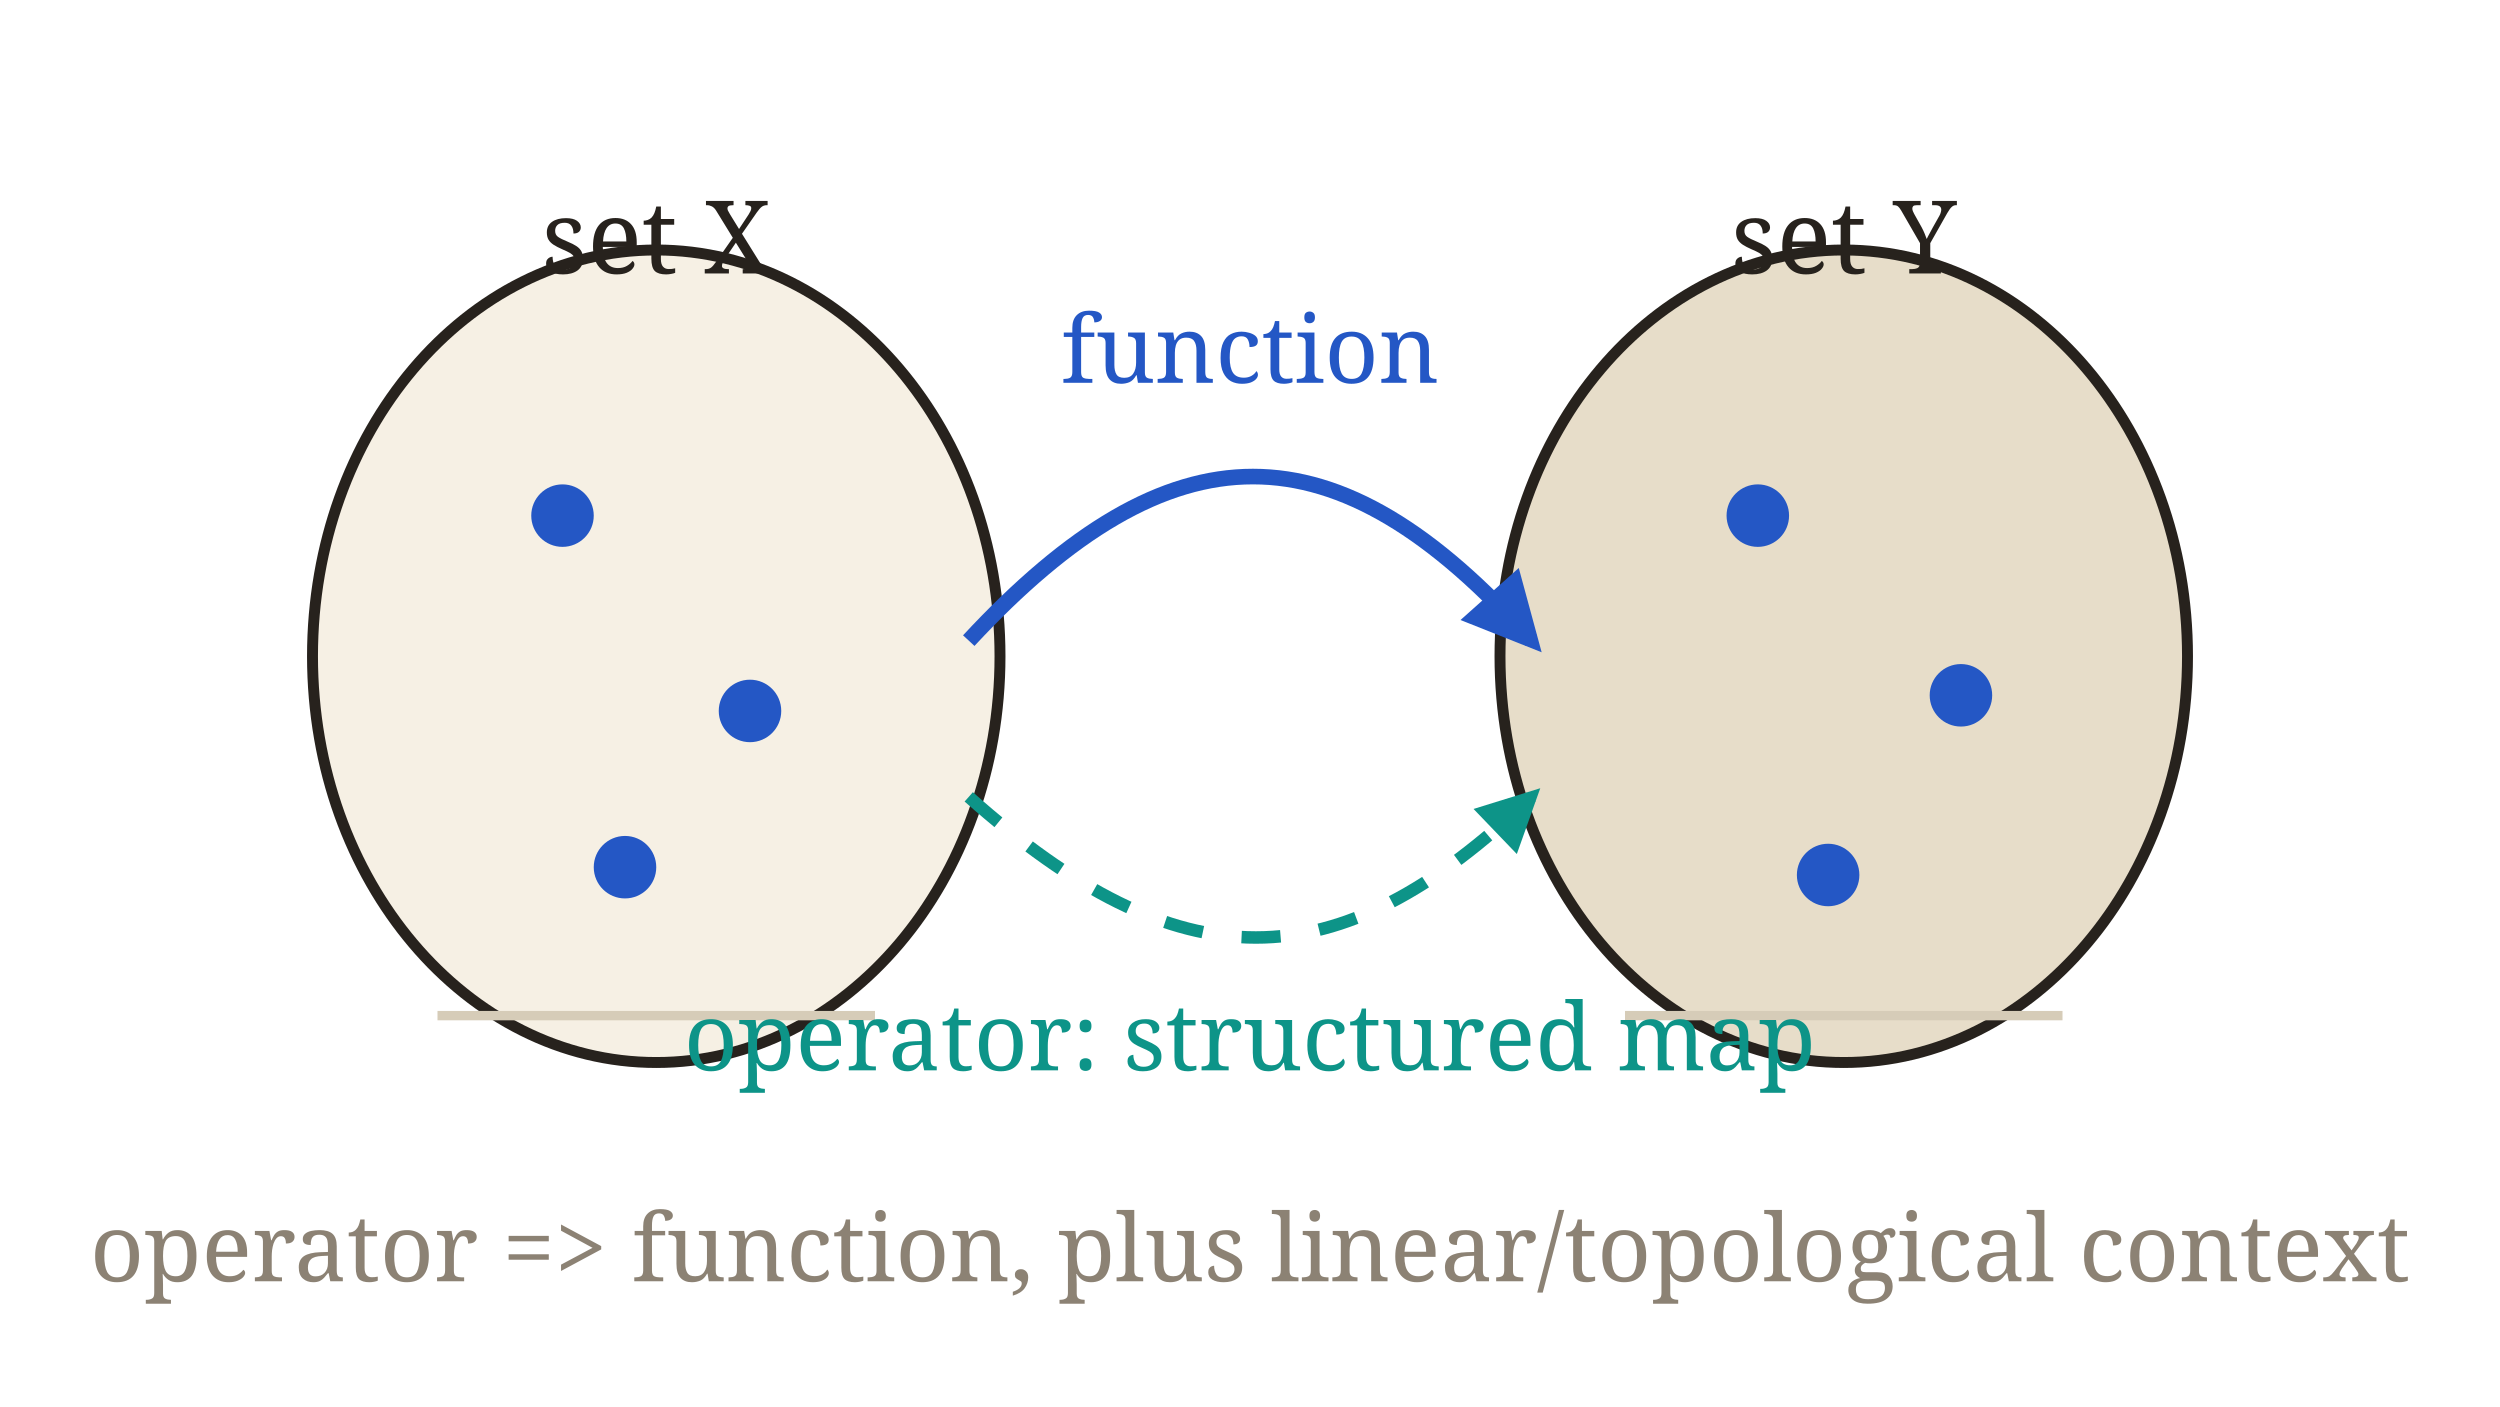
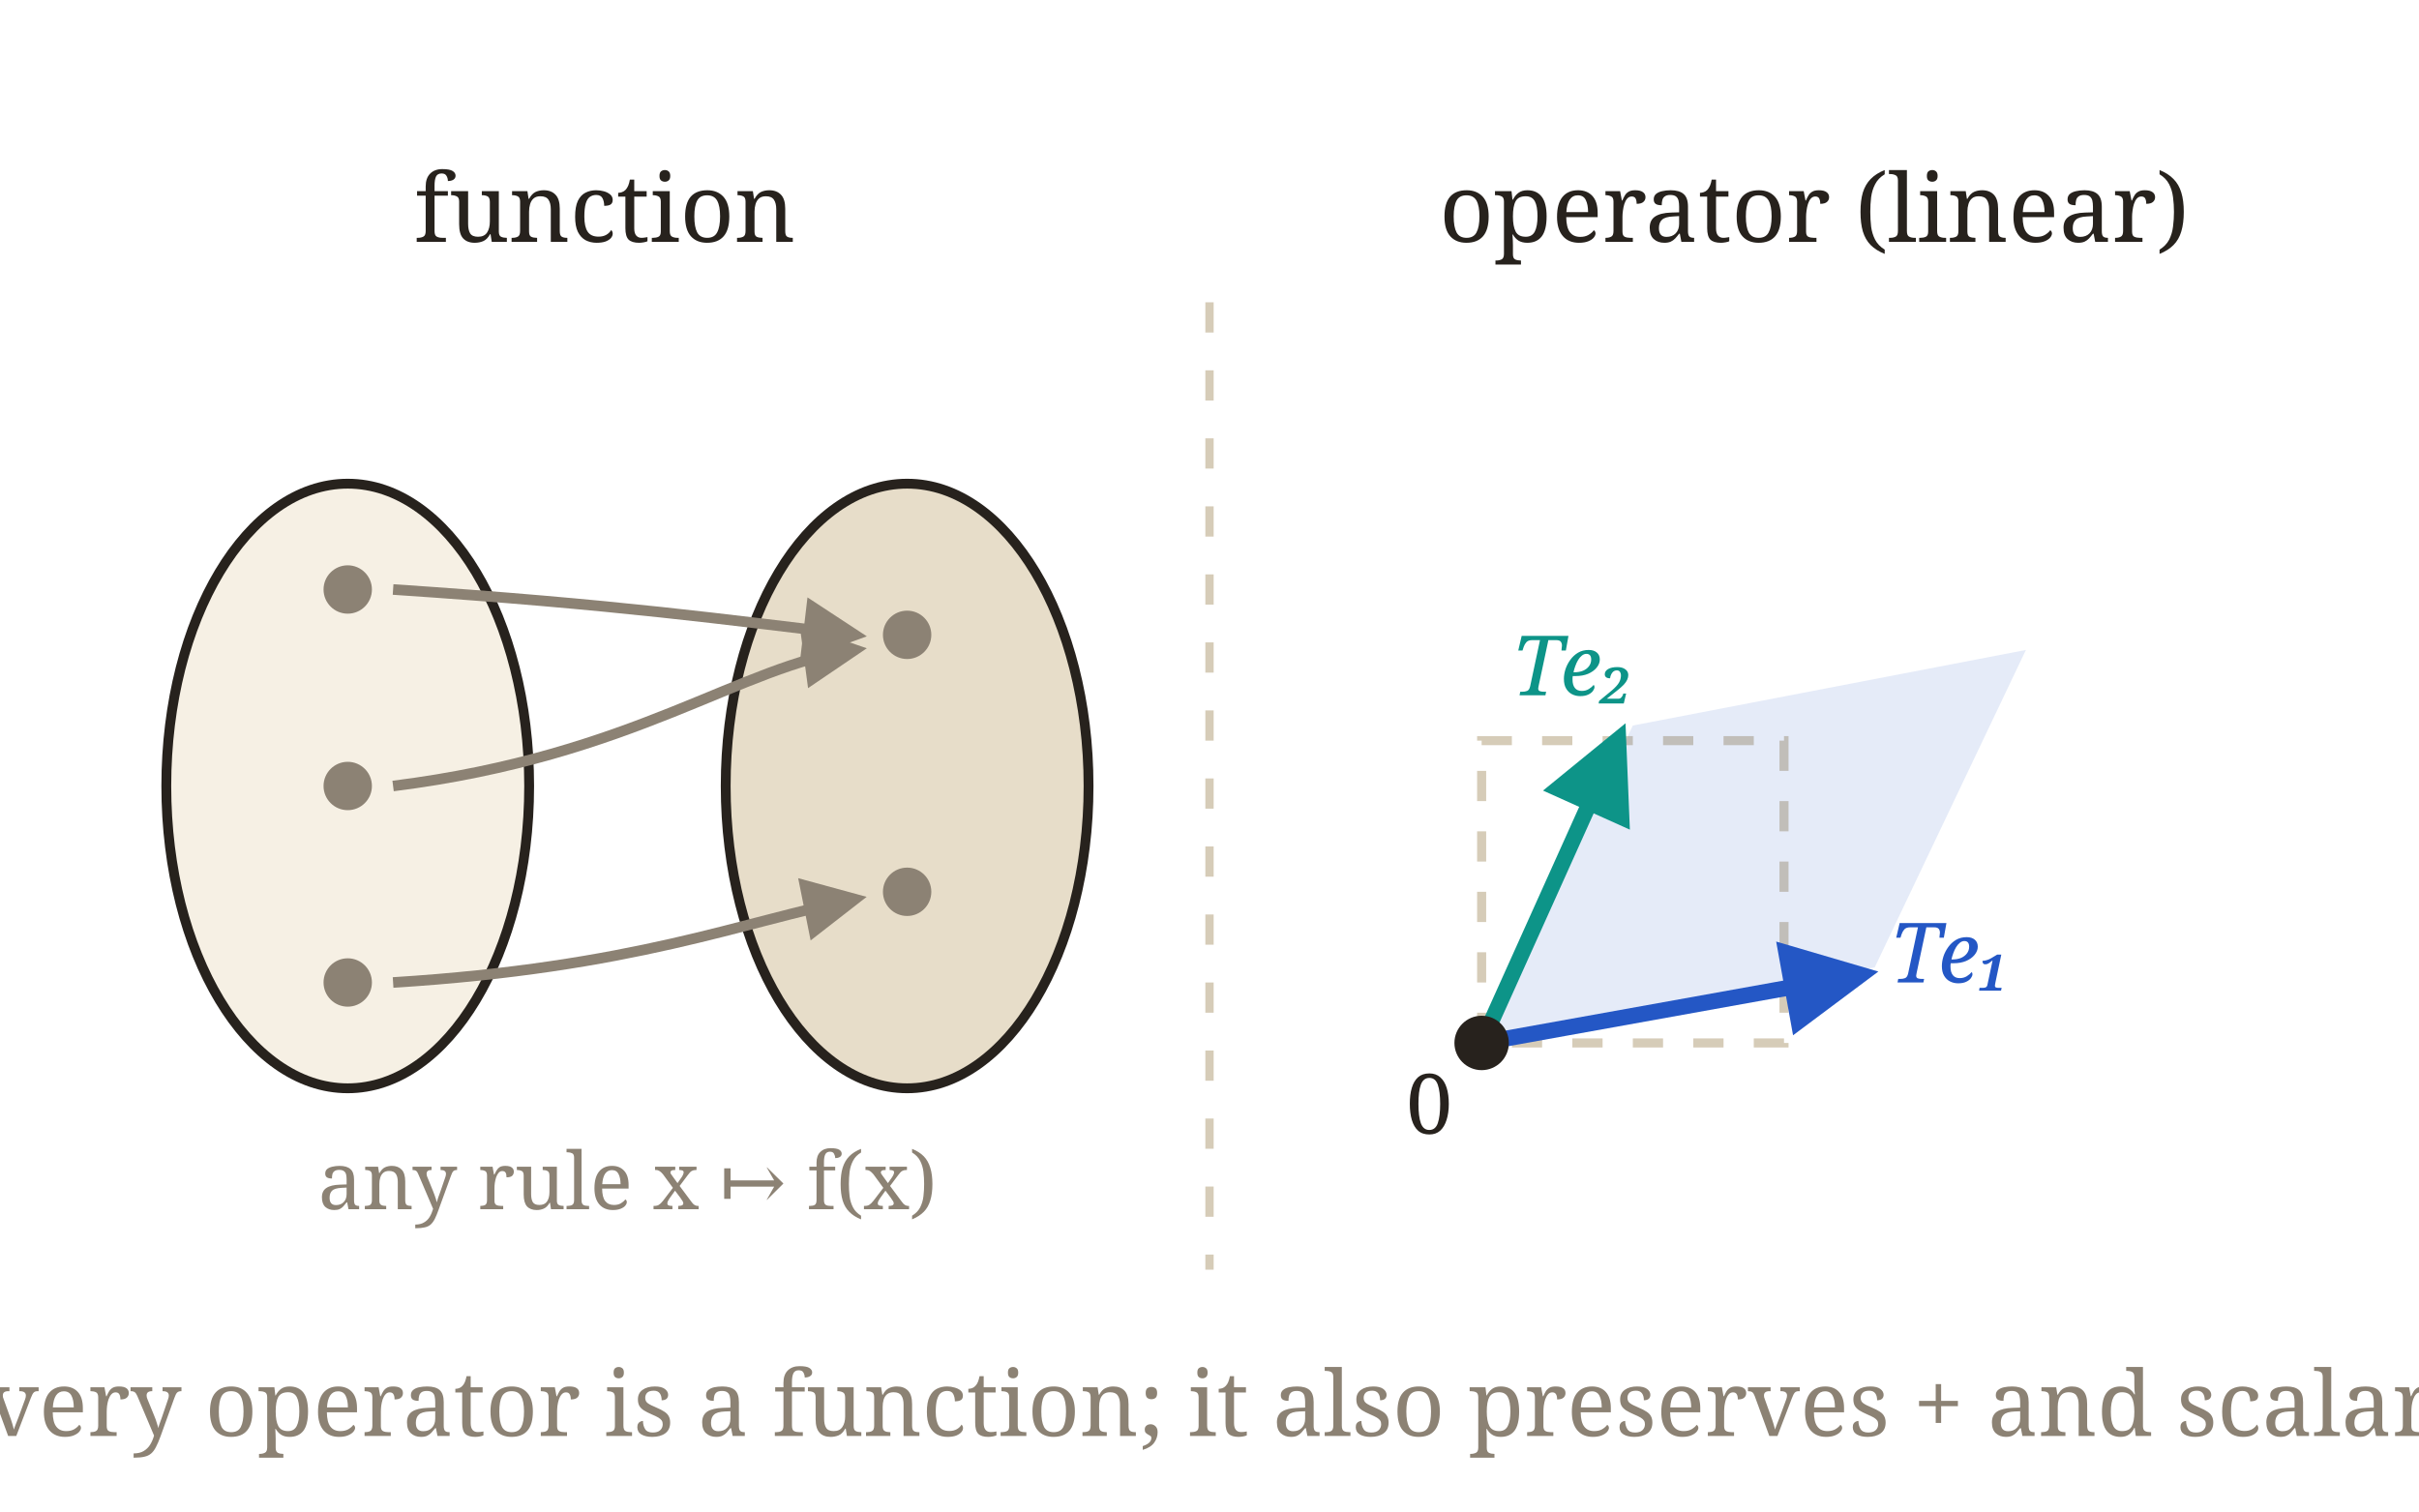
- <svg xmlns="http://www.w3.org/2000/svg" viewBox="0 0 320 180" font-family="'Newsreader',Georgia,serif" role="img" aria-label="Functions are raw arrows while operators preserve structure">
-   <rect x="0" y="0" width="320" height="180" fill="none" />
-   <ellipse cx="84" cy="84" rx="44" ry="52" fill="var(--dia-space,#f6f0e4)" stroke="var(--dia-ink,#27221d)" stroke-width="1.4" />
-   <ellipse cx="236" cy="84" rx="44" ry="52" fill="var(--dia-fill,#e7ddc9)" stroke="var(--dia-ink,#27221d)" stroke-width="1.4" />
-   <path d="M124 82 C150 54 171 54 196 82" fill="none" stroke="var(--dia-acc,#2457c5)" stroke-width="2" marker-end="url(#fa-arrow)" />
-   <path d="M124 102 C151 126 171 126 196 102" fill="none" stroke="var(--dia-acc2,#0d9488)" stroke-width="1.6" stroke-dasharray="5 5" marker-end="url(#fa-arrow2)" />
-   <circle cx="72" cy="66" r="4" fill="var(--dia-acc,#2457c5)" />
-   <circle cx="96" cy="91" r="4" fill="var(--dia-acc,#2457c5)" />
-   <circle cx="80" cy="111" r="4" fill="var(--dia-acc,#2457c5)" />
-   <circle cx="225" cy="66" r="4" fill="var(--dia-acc,#2457c5)" />
-   <circle cx="251" cy="89" r="4" fill="var(--dia-acc,#2457c5)" />
-   <circle cx="234" cy="112" r="4" fill="var(--dia-acc,#2457c5)" />
-   <line x1="56" y1="130" x2="112" y2="130" stroke="var(--dia-line,#d6ccb8)" stroke-width="1.2" />
-   <line x1="208" y1="130" x2="264" y2="130" stroke="var(--dia-line,#d6ccb8)" stroke-width="1.2" />
-   <text x="84" y="35" font-size="13" text-anchor="middle" fill="var(--dia-ink,#27221d)">set X</text>
-   <text x="236" y="35" font-size="13" text-anchor="middle" fill="var(--dia-ink,#27221d)">set Y</text>
-   <text x="160" y="49" font-size="12" text-anchor="middle" fill="var(--dia-acc,#2457c5)">function</text>
-   <text x="160" y="137" font-size="12" text-anchor="middle" fill="var(--dia-acc2,#0d9488)">operator: structured map</text>
-   <text x="160" y="164" font-size="12" text-anchor="middle" fill="var(--dia-mut,#8c8274)">operator =&gt; function, plus linear/topological context</text>
+ <svg xmlns="http://www.w3.org/2000/svg" viewBox="0 0 320 200" font-family="'Newsreader',Georgia,serif" role="img" aria-label="A function is any rule between sets; an operator is a function that also preserves linear structure, sending the origin to the origin and the unit square to a parallelogram">
  <defs>
-     <marker id="fa-arrow" viewBox="0 0 10 10" refX="8" refY="5" markerWidth="5" markerHeight="5" orient="auto-start-reverse">
+     <marker id="fo-a" viewBox="0 0 10 10" refX="8" refY="5" markerWidth="6" markerHeight="6" orient="auto">
+       <path d="M0 0 L10 5 L0 10 Z" fill="var(--dia-mut,#8c8274)" />
+     </marker>
+     <marker id="fo-u" viewBox="0 0 10 10" refX="8" refY="5" markerWidth="6" markerHeight="6" orient="auto">
      <path d="M0 0 L10 5 L0 10 Z" fill="var(--dia-acc,#2457c5)" />
    </marker>
-     <marker id="fa-arrow2" viewBox="0 0 10 10" refX="8" refY="5" markerWidth="5" markerHeight="5" orient="auto-start-reverse">
+     <marker id="fo-v" viewBox="0 0 10 10" refX="8" refY="5" markerWidth="6" markerHeight="6" orient="auto">
      <path d="M0 0 L10 5 L0 10 Z" fill="var(--dia-acc2,#0d9488)" />
    </marker>
  </defs>
+   <rect x="0" y="0" width="320" height="200" fill="none" />
+   <line x1="160" y1="40" x2="160" y2="168" stroke="var(--dia-line,#d6ccb8)" stroke-width="1.1" stroke-dasharray="4 5" />
+   <text x="80" y="32" font-size="12.5" text-anchor="middle" fill="var(--dia-ink,#27221d)">function</text>
+   <text x="240" y="32" font-size="12.5" text-anchor="middle" fill="var(--dia-ink,#27221d)">operator (linear)</text>
+   <ellipse cx="46" cy="104" rx="24" ry="40" fill="var(--dia-space,#f6f0e4)" stroke="var(--dia-ink,#27221d)" stroke-width="1.3" />
+   <ellipse cx="120" cy="104" rx="24" ry="40" fill="var(--dia-fill,#e7ddc9)" stroke="var(--dia-ink,#27221d)" stroke-width="1.3" />
+   <g fill="var(--dia-mut,#8c8274)">
+     <circle cx="46" cy="78" r="3.2" />
+     <circle cx="46" cy="104" r="3.2" />
+     <circle cx="46" cy="130" r="3.2" />
+     <circle cx="120" cy="84" r="3.2" />
+     <circle cx="120" cy="118" r="3.2" />
+   </g>
+   <path d="M52 78 C82 80 96 82 113 84" fill="none" stroke="var(--dia-mut,#8c8274)" stroke-width="1.4" marker-end="url(#fo-a)" />
+   <path d="M52 104 C84 100 98 88 113 86" fill="none" stroke="var(--dia-mut,#8c8274)" stroke-width="1.4" marker-end="url(#fo-a)" />
+   <path d="M52 130 C84 128 98 122 113 119" fill="none" stroke="var(--dia-mut,#8c8274)" stroke-width="1.4" marker-end="url(#fo-a)" />
+   <text x="83" y="160" font-size="10.5" text-anchor="middle" fill="var(--dia-mut,#8c8274)">any rule x ↦ f(x)</text>
+   <rect x="196" y="98" width="40" height="40" fill="none" stroke="var(--dia-line,#d6ccb8)" stroke-width="1.2" stroke-dasharray="4 4" />
+   <polygon points="196,138 248,128 268,86 216,96" fill="var(--dia-acc,#2457c5)" fill-opacity="0.12" stroke="none" />
+   <line x1="196" y1="138" x2="246" y2="129" stroke="var(--dia-acc,#2457c5)" stroke-width="2.1" marker-end="url(#fo-u)" />
+   <line x1="196" y1="138" x2="214" y2="98" stroke="var(--dia-acc2,#0d9488)" stroke-width="2.1" marker-end="url(#fo-v)" />
+   <circle cx="196" cy="138" r="3.6" fill="var(--dia-ink,#27221d)" />
+   <text x="186" y="150" font-size="11" fill="var(--dia-ink,#27221d)">0</text>
+   <text x="250" y="130" font-size="11" font-style="italic" fill="var(--dia-acc,#2457c5)">Te₁</text>
+   <text x="200" y="92" font-size="11" font-style="italic" fill="var(--dia-acc2,#0d9488)">Te₂</text>
+   <text x="160" y="190" font-size="12" text-anchor="middle" fill="var(--dia-mut,#8c8274)">every operator is a function; it also preserves + and scalar ·</text>
</svg>
